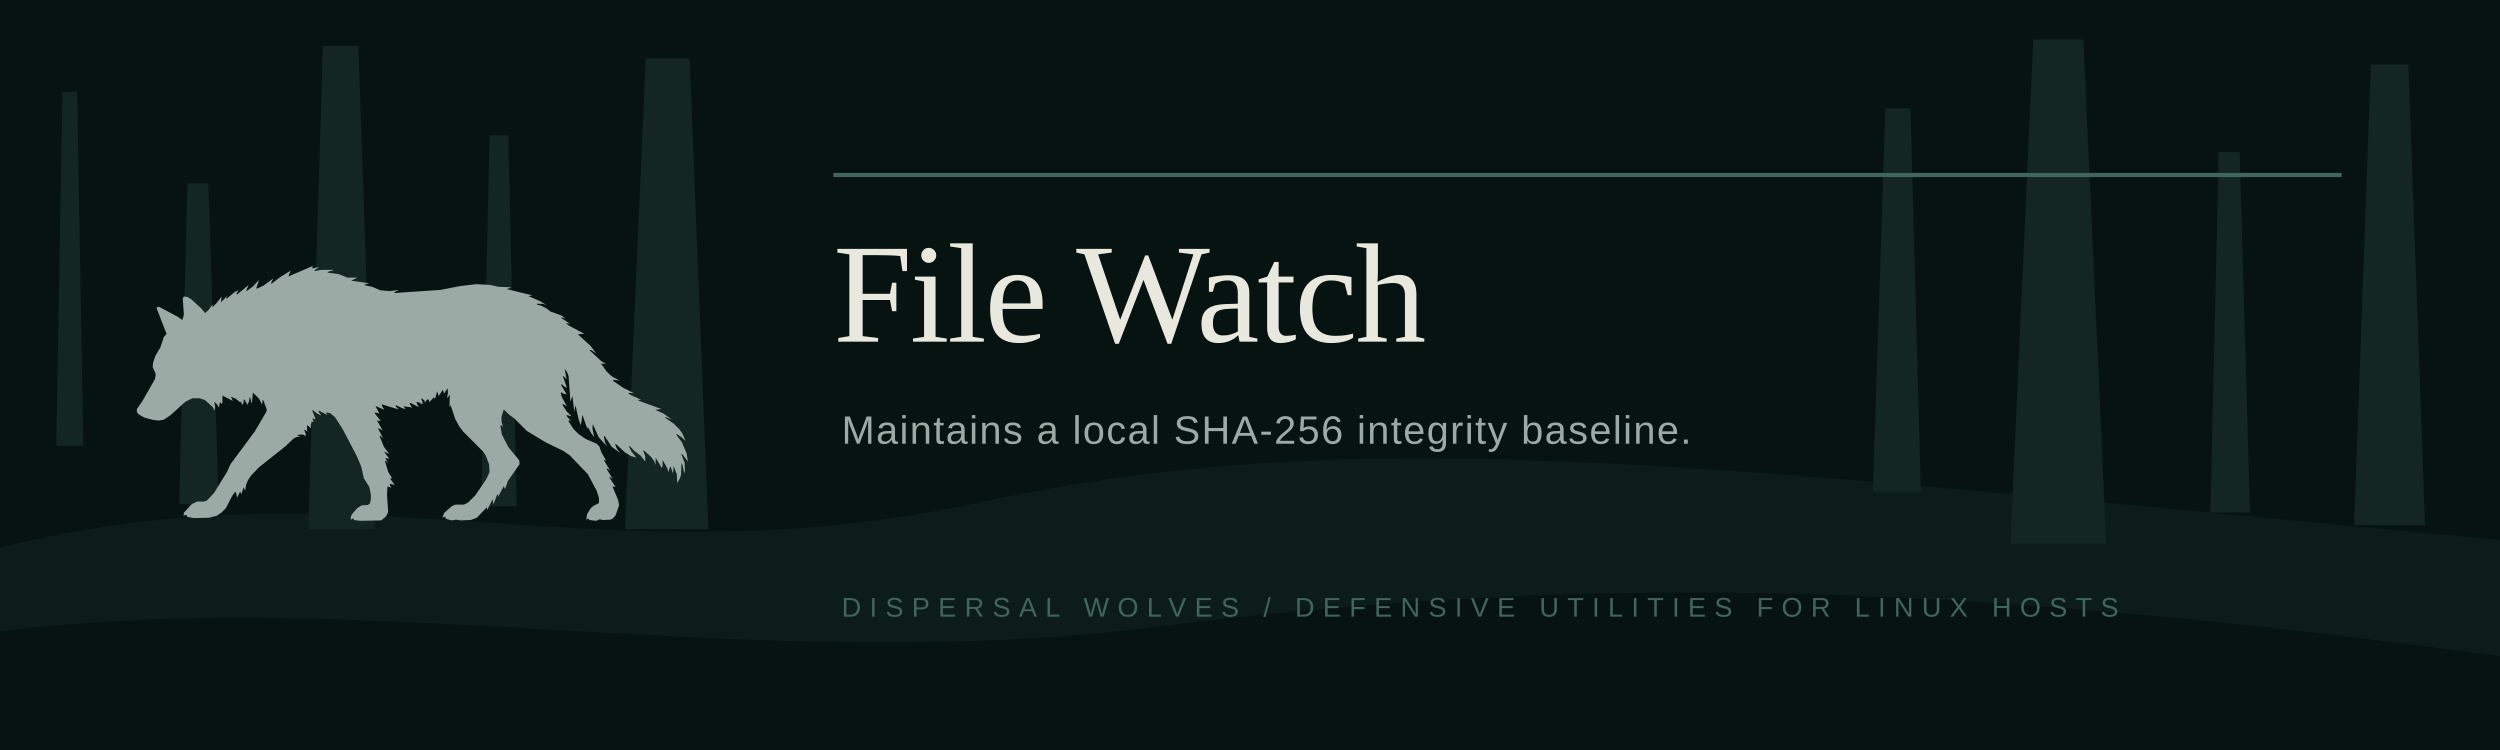
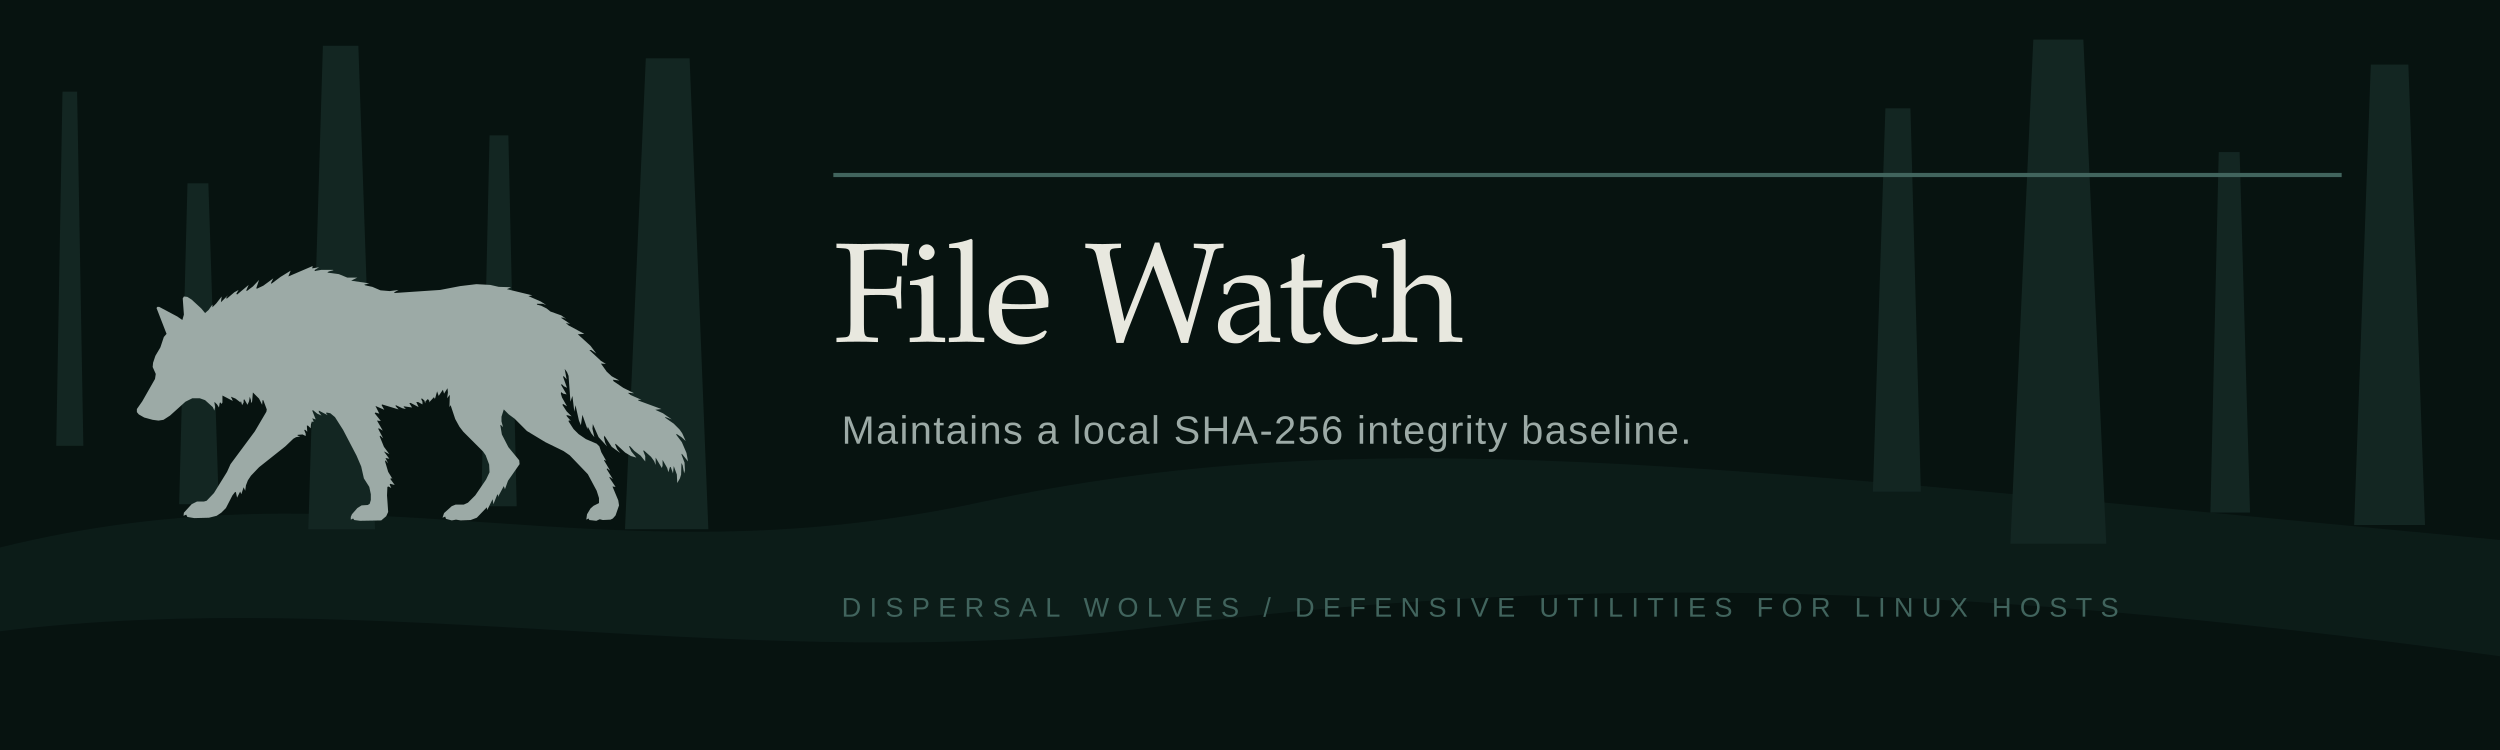
<svg xmlns="http://www.w3.org/2000/svg" viewBox="0 0 1200 360" role="img" aria-labelledby="title desc">
  <rect width="1200" height="360" fill="#071310" />
  <g aria-hidden="true" opacity=".56">
    <path d="M0 262.8C175 219.6 286 280.8 470 241.2S814 223.2 1200 259.2V360H0Z" fill="#10231F" />
    <path d="M30 44h7l3 170h-13Z" fill="#1D3530" />
    <path d="M90 88h10l5 154h-19Z" fill="#1D3530" />
    <path d="M155 22h17l8 232h-32Z" fill="#1D3530" />
    <path d="M235 65h9l4 178h-17Z" fill="#1D3530" />
    <path d="M310 28h21l9 226h-40Z" fill="#1D3530" />
    <path d="M905 52h12l5 184h-23Z" fill="#1D3530" />
    <path d="M976 19h24l11 242h-46Z" fill="#1D3530" />
    <path d="M1065 73h10l5 173h-19Z" fill="#1D3530" />
    <path d="M1138 31h18l8 221h-34Z" fill="#1D3530" />
    <path d="M0 303C180 281 363 325 554 301S923 277 1200 315V360H0Z" fill="#071310" />
  </g>
  <g transform="translate(62 124) scale(.185)" fill="#9CAAA6">
    <path fill-rule="evenodd" d="M71 129L97 196L90 204L81 231L68 253L62 271L61 282L69 300L67 313L34 371L20 391L20 399L25 405L39 413L61 419L76 421L89 419L106 408L146 372L164 363L183 363L197 368L217 386L221 395L223 386L221 374L222 373L228 379L233 387L235 375L237 374L240 378L242 374L242 356L269 370L264 359L276 364L289 374L290 370L293 381L297 374L297 367L299 366L307 380L311 371L313 359L316 368L316 376L319 371L321 348L337 364L345 380L346 368L348 368L357 392L356 398L326 449L263 534L254 554L220 609L201 629L194 631L176 631L162 638L142 660L141 668L148 665L151 671L169 674L207 673L227 668L239 660L251 648L268 615L275 606L277 607L280 621L288 605L291 612L297 594L301 603L303 589L308 576L316 564L337 542L405 488L426 468L433 464L444 462L437 460L437 458L450 457L458 461L458 455L454 445L457 445L462 450L461 434L464 434L471 441L472 426L474 430L473 424L479 424L475 415L484 418L475 395L477 394L488 403L499 408L492 399L492 395L515 407L511 402L512 400L522 402L534 412L555 445L590 512L602 540L609 571L623 593L627 612L627 627L624 637L619 640L603 641L592 648L578 664L575 671L575 678L581 675L584 679L599 681L654 680L667 669L672 658L669 615L670 593L673 592L680 596L676 587L677 585L689 588L678 573L679 570L683 572L672 554L664 527L665 524L672 532L665 518L675 520L661 501L675 508L661 489L650 462L651 460L659 467L646 442L648 441L658 447L643 421L653 422L637 402L639 400L649 403L639 383L662 393L655 381L656 379L699 392L691 383L692 381L709 389L718 391L712 385L713 384L734 387L727 376L730 375L751 386L745 373L750 373L761 379L761 372L758 366L759 363L766 369L768 376L769 371L775 365L779 370L778 374L791 360L792 364L794 363L799 345L803 357L814 341L817 351L826 337L827 348L825 363L832 354L831 386L834 381L846 417L857 437L867 450L918 501L925 511L934 535L935 555L926 574L898 615L879 634L868 639L847 639L837 643L817 661L813 673L820 670L822 676L837 680L848 678L860 680L886 679L902 673L928 646L929 653L943 625L945 638L955 613L957 613L957 619L972 591L975 599L983 577L1013 534L1012 524L984 490L967 457L963 433L964 432L970 438L966 423L966 411L972 392L985 405L1000 416L1032 448L1080 477L1127 500L1143 511L1190 560L1213 603L1219 622L1219 635L1205 642L1197 649L1188 664L1186 678L1192 675L1194 679L1212 681L1221 677L1229 679L1249 678L1255 675L1262 667L1271 641L1269 628L1254 592L1262 593L1246 569L1247 567L1255 573L1239 547L1240 545L1248 551L1232 524L1234 523L1238 526L1225 503L1220 488L1213 481L1185 469L1166 456L1153 443L1140 423L1141 420L1146 422L1134 408L1137 407L1148 410L1135 397L1124 380L1126 378L1136 384L1123 361L1120 351L1121 347L1126 351L1135 353L1121 329L1122 326L1128 332L1136 336L1126 308L1127 305L1135 314L1130 287L1136 295L1140 305L1145 372L1150 357L1155 398L1158 381L1167 421L1172 433L1176 406L1189 443L1190 437L1199 454L1207 464L1202 442L1203 430L1218 464L1240 488L1235 478L1232 465L1233 460L1252 489L1274 505L1266 495L1261 483L1262 481L1287 504L1302 513L1316 517L1303 501L1297 488L1299 487L1311 500L1327 512L1339 527L1339 513L1334 500L1335 498L1354 515L1362 526L1366 536L1366 517L1382 544L1384 538L1384 523L1396 544L1399 555L1403 542L1405 541L1411 558L1413 539L1421 561L1422 583L1429 571L1432 561L1433 531L1436 537L1440 558L1442 550L1441 530L1433 509L1434 507L1450 527L1446 505L1434 477L1419 457L1421 456L1433 464L1444 474L1435 454L1428 444L1413 429L1390 413L1392 412L1408 418L1385 402L1365 393L1381 391L1321 369L1321 367L1329 367L1302 355L1294 349L1310 350L1282 336L1257 319L1255 315L1272 317L1252 306L1239 294L1224 273L1237 274L1224 266L1194 238L1199 238L1212 247L1197 227L1164 197L1181 196L1140 174L1133 168L1144 170L1120 154L1127 154L1134 157L1121 148L1093 138L1083 130L1069 123L1058 120L1058 118L1073 118L1082 121L1068 112L1036 98L1046 96L980 80L991 75L959 74L937 69L901 67L859 72L807 82L688 90L688 88L699 82L676 85L652 83L631 74L612 70L610 68L623 65L576 58L592 50L566 50L544 41L514 37L518 34L530 31L529 30L498 30L481 33L482 30L493 23L475 26L476 20L413 47L419 32L393 48L369 66L368 64L374 52L348 71L331 79L330 77L337 56L321 73L305 85L304 83L310 69L280 94L278 92L284 82L273 88L253 105L252 102L256 96L238 114L240 99L226 117L216 127L216 120L206 134L197 142L187 130L162 107L151 100L142 99L139 104L142 146L138 160L125 151L78 126L73 126Z" />
  </g>
  <path d="M400 84H1124" stroke="#41645D" stroke-width="2" />
-   <text x="400" y="164" fill="#E8E8DF" font-family="Georgia, 'Times New Roman', serif" font-size="68" letter-spacing="-1">File Watch</text>
-   <text x="404" y="213" fill="#9CAAA6" font-family="Arial Narrow, Helvetica Neue, Arial, sans-serif" font-size="19" letter-spacing=".7">Maintains a local SHA-256 integrity baseline.</text>
-   <text x="404" y="296" fill="#41645D" font-family="Arial Narrow, Helvetica Neue, Arial, sans-serif" font-size="13" letter-spacing="4">DISPERSAL WOLVES / DEFENSIVE UTILITIES FOR LINUX HOSTS</text>
+   <text x="400" y="164" fill="#E8E8DF" font-family="'Iowan Old Style', Palatino, Georgia, serif" font-size="68" letter-spacing="-1">File Watch</text>
+   <text x="404" y="213" fill="#9CAAA6" font-family="'Arial Narrow', 'Helvetica Neue', Arial, sans-serif" font-size="19" letter-spacing=".7">Maintains a local SHA-256 integrity baseline.</text>
+   <text x="404" y="296" fill="#41645D" font-family="'Arial Narrow', 'Helvetica Neue', Arial, sans-serif" font-size="13" letter-spacing="4">DISPERSAL WOLVES / DEFENSIVE UTILITIES FOR LINUX HOSTS</text>
</svg>
